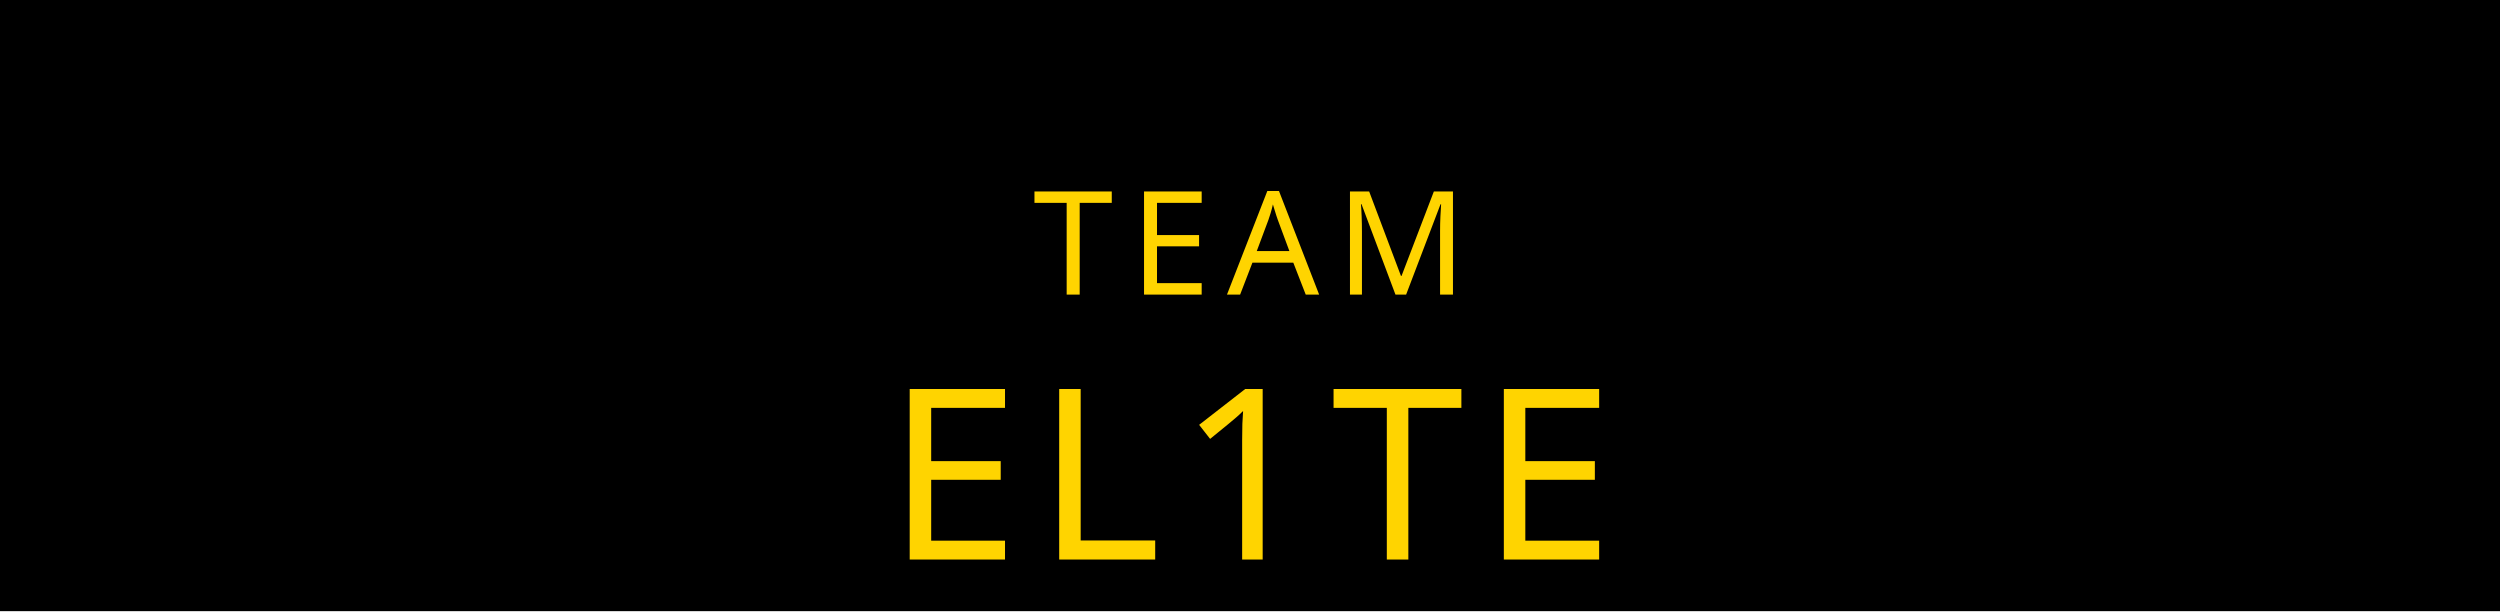
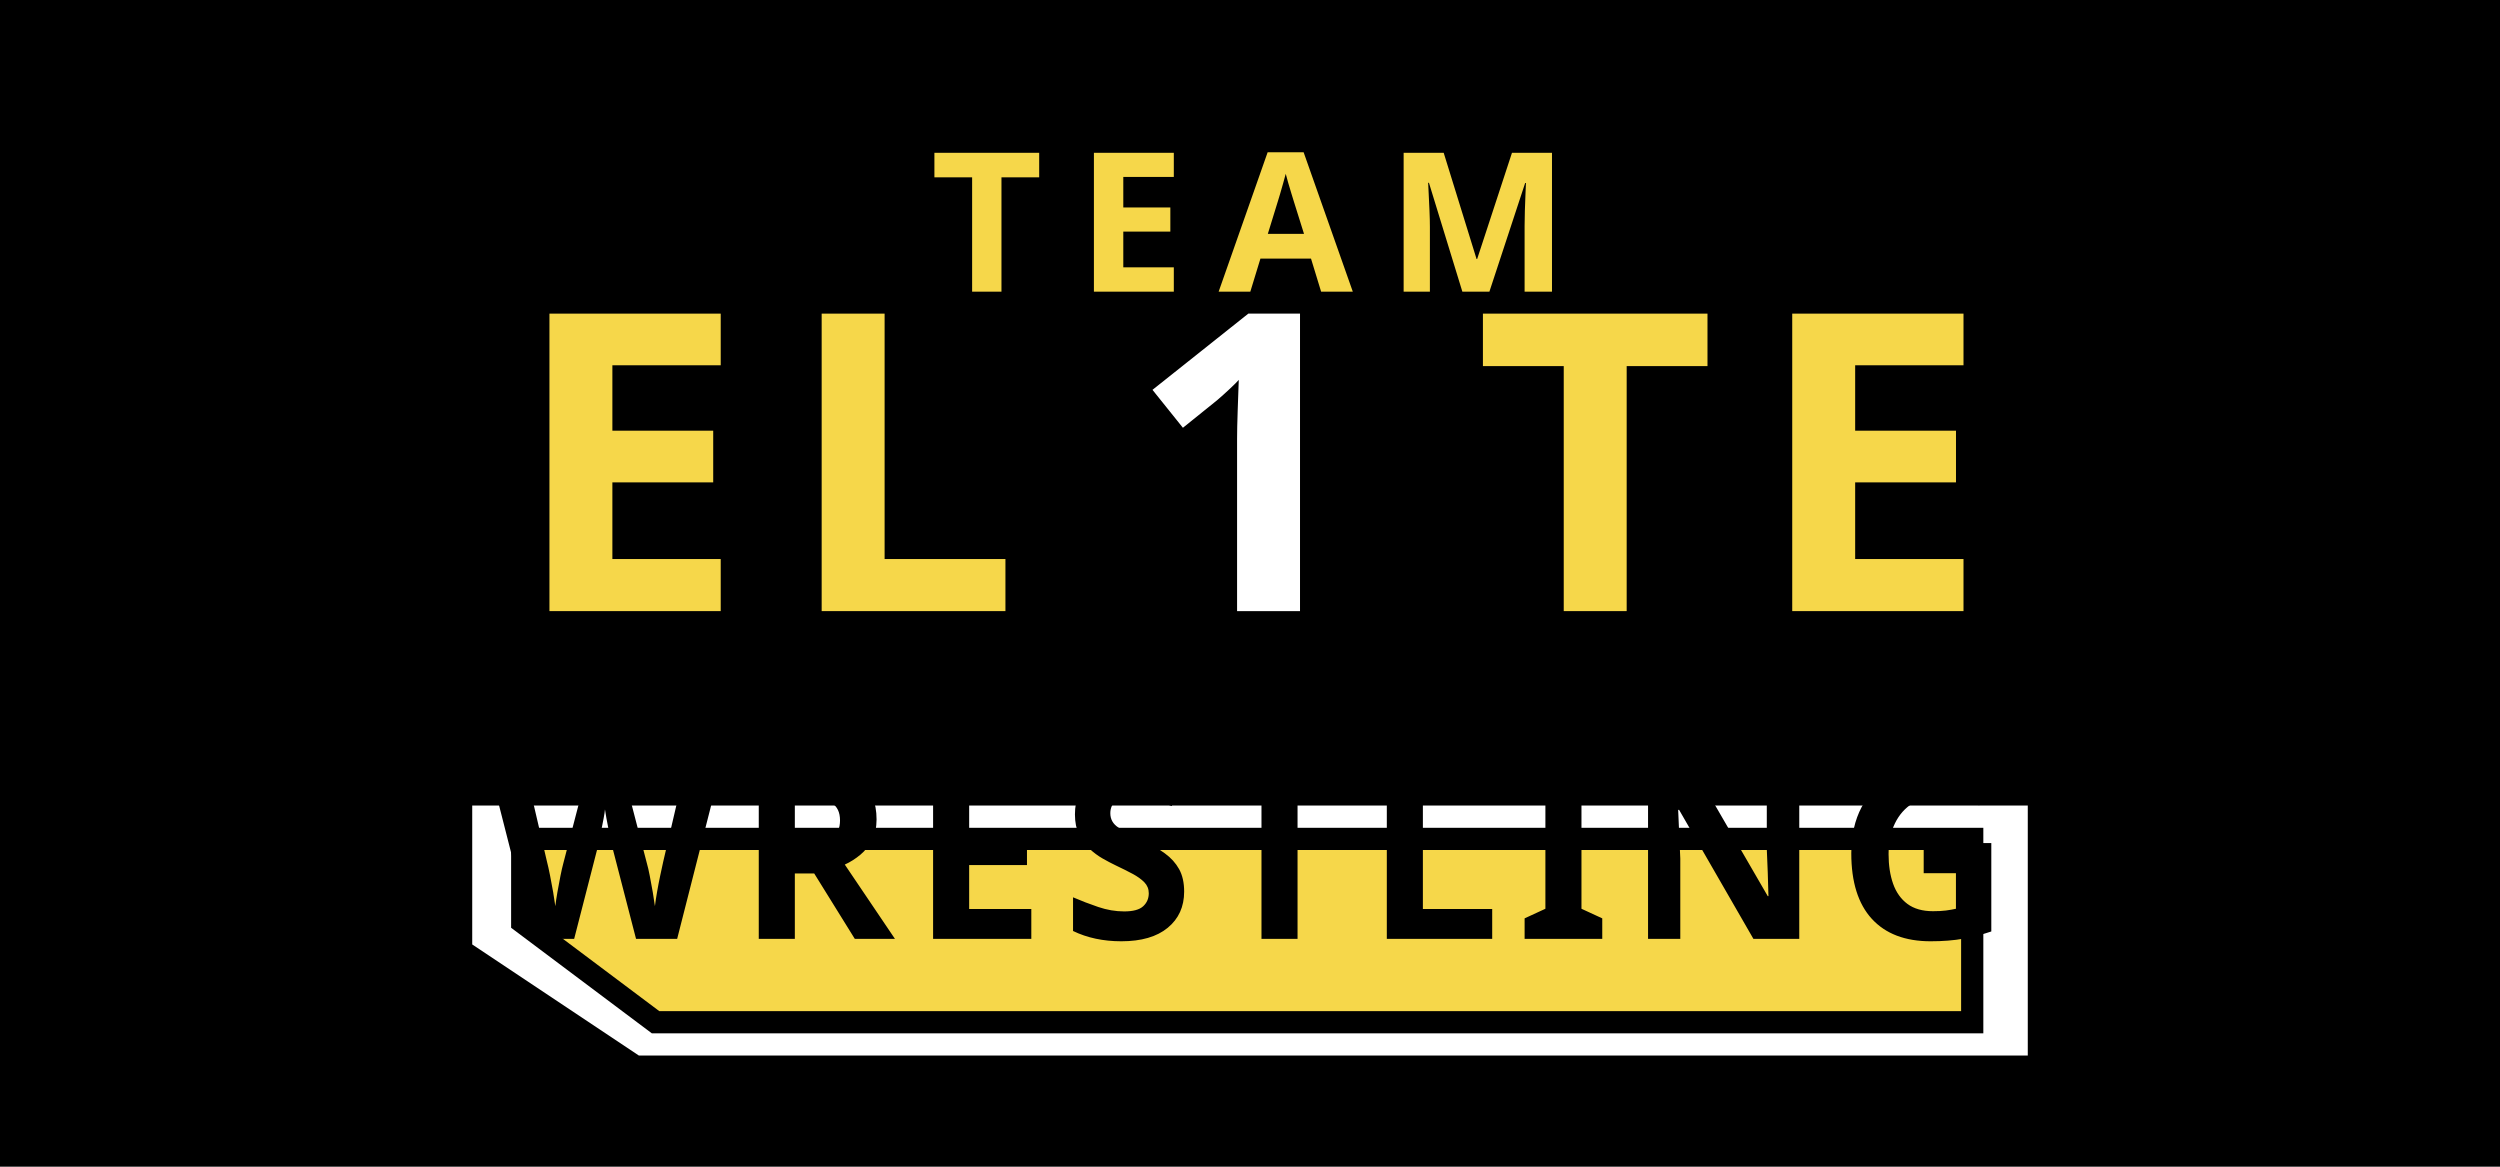
- <svg xmlns="http://www.w3.org/2000/svg" width="900" height="220" viewBox="0 0 900 220">
+ <svg xmlns="http://www.w3.org/2000/svg" viewBox="0 0 900 420" role="img" aria-labelledby="title desc">
  <defs>
    <style>
      @font-face { font-family: 'ImpactLike'; src: local('Impact'); }
+       text { font-family: Impact, ImpactLike, 'Arial Black', sans-serif; font-weight: 700; }
    </style>
  </defs>
-   <rect width="100%" height="100%" fill="#000000" />
-   <g>
-     <text x="50%" y="40%" dominant-baseline="middle" text-anchor="middle" font-family="Impact, ImpactLike, Arial Black, sans-serif" font-size="52" fill="#FFD400" letter-spacing="6">
-       TEAM
-     </text>
-     <text x="50%" y="78%" dominant-baseline="middle" text-anchor="middle" font-family="Impact, ImpactLike, Arial Black, sans-serif" font-size="86" fill="#FFD400" letter-spacing="6">
-       EL1TE
-     </text>
+   <rect width="100%" height="100%" fill="#000" />
+   <text x="50%" y="105" text-anchor="middle" fill="#F6D74A" font-size="70" letter-spacing="12">TEAM</text>
+   <text x="50%" y="220" text-anchor="middle" font-size="150" letter-spacing="14">
+     <tspan fill="#F6D74A">EL</tspan>
+     <tspan fill="#fff">1</tspan>
+     <tspan fill="#F6D74A">TE</tspan>
+   </text>
+   <g transform="translate(0,20)">
+     <path d="M170 270H730V360H230L170 320Z" fill="#fff" />
+     <path d="M188 282H710V348H236L188 312Z" fill="#F6D74A" stroke="#000" stroke-width="8" />
+     <text x="450" y="318" text-anchor="middle" fill="#000" font-size="86" letter-spacing="6">WRESTLING</text>
  </g>
</svg>
